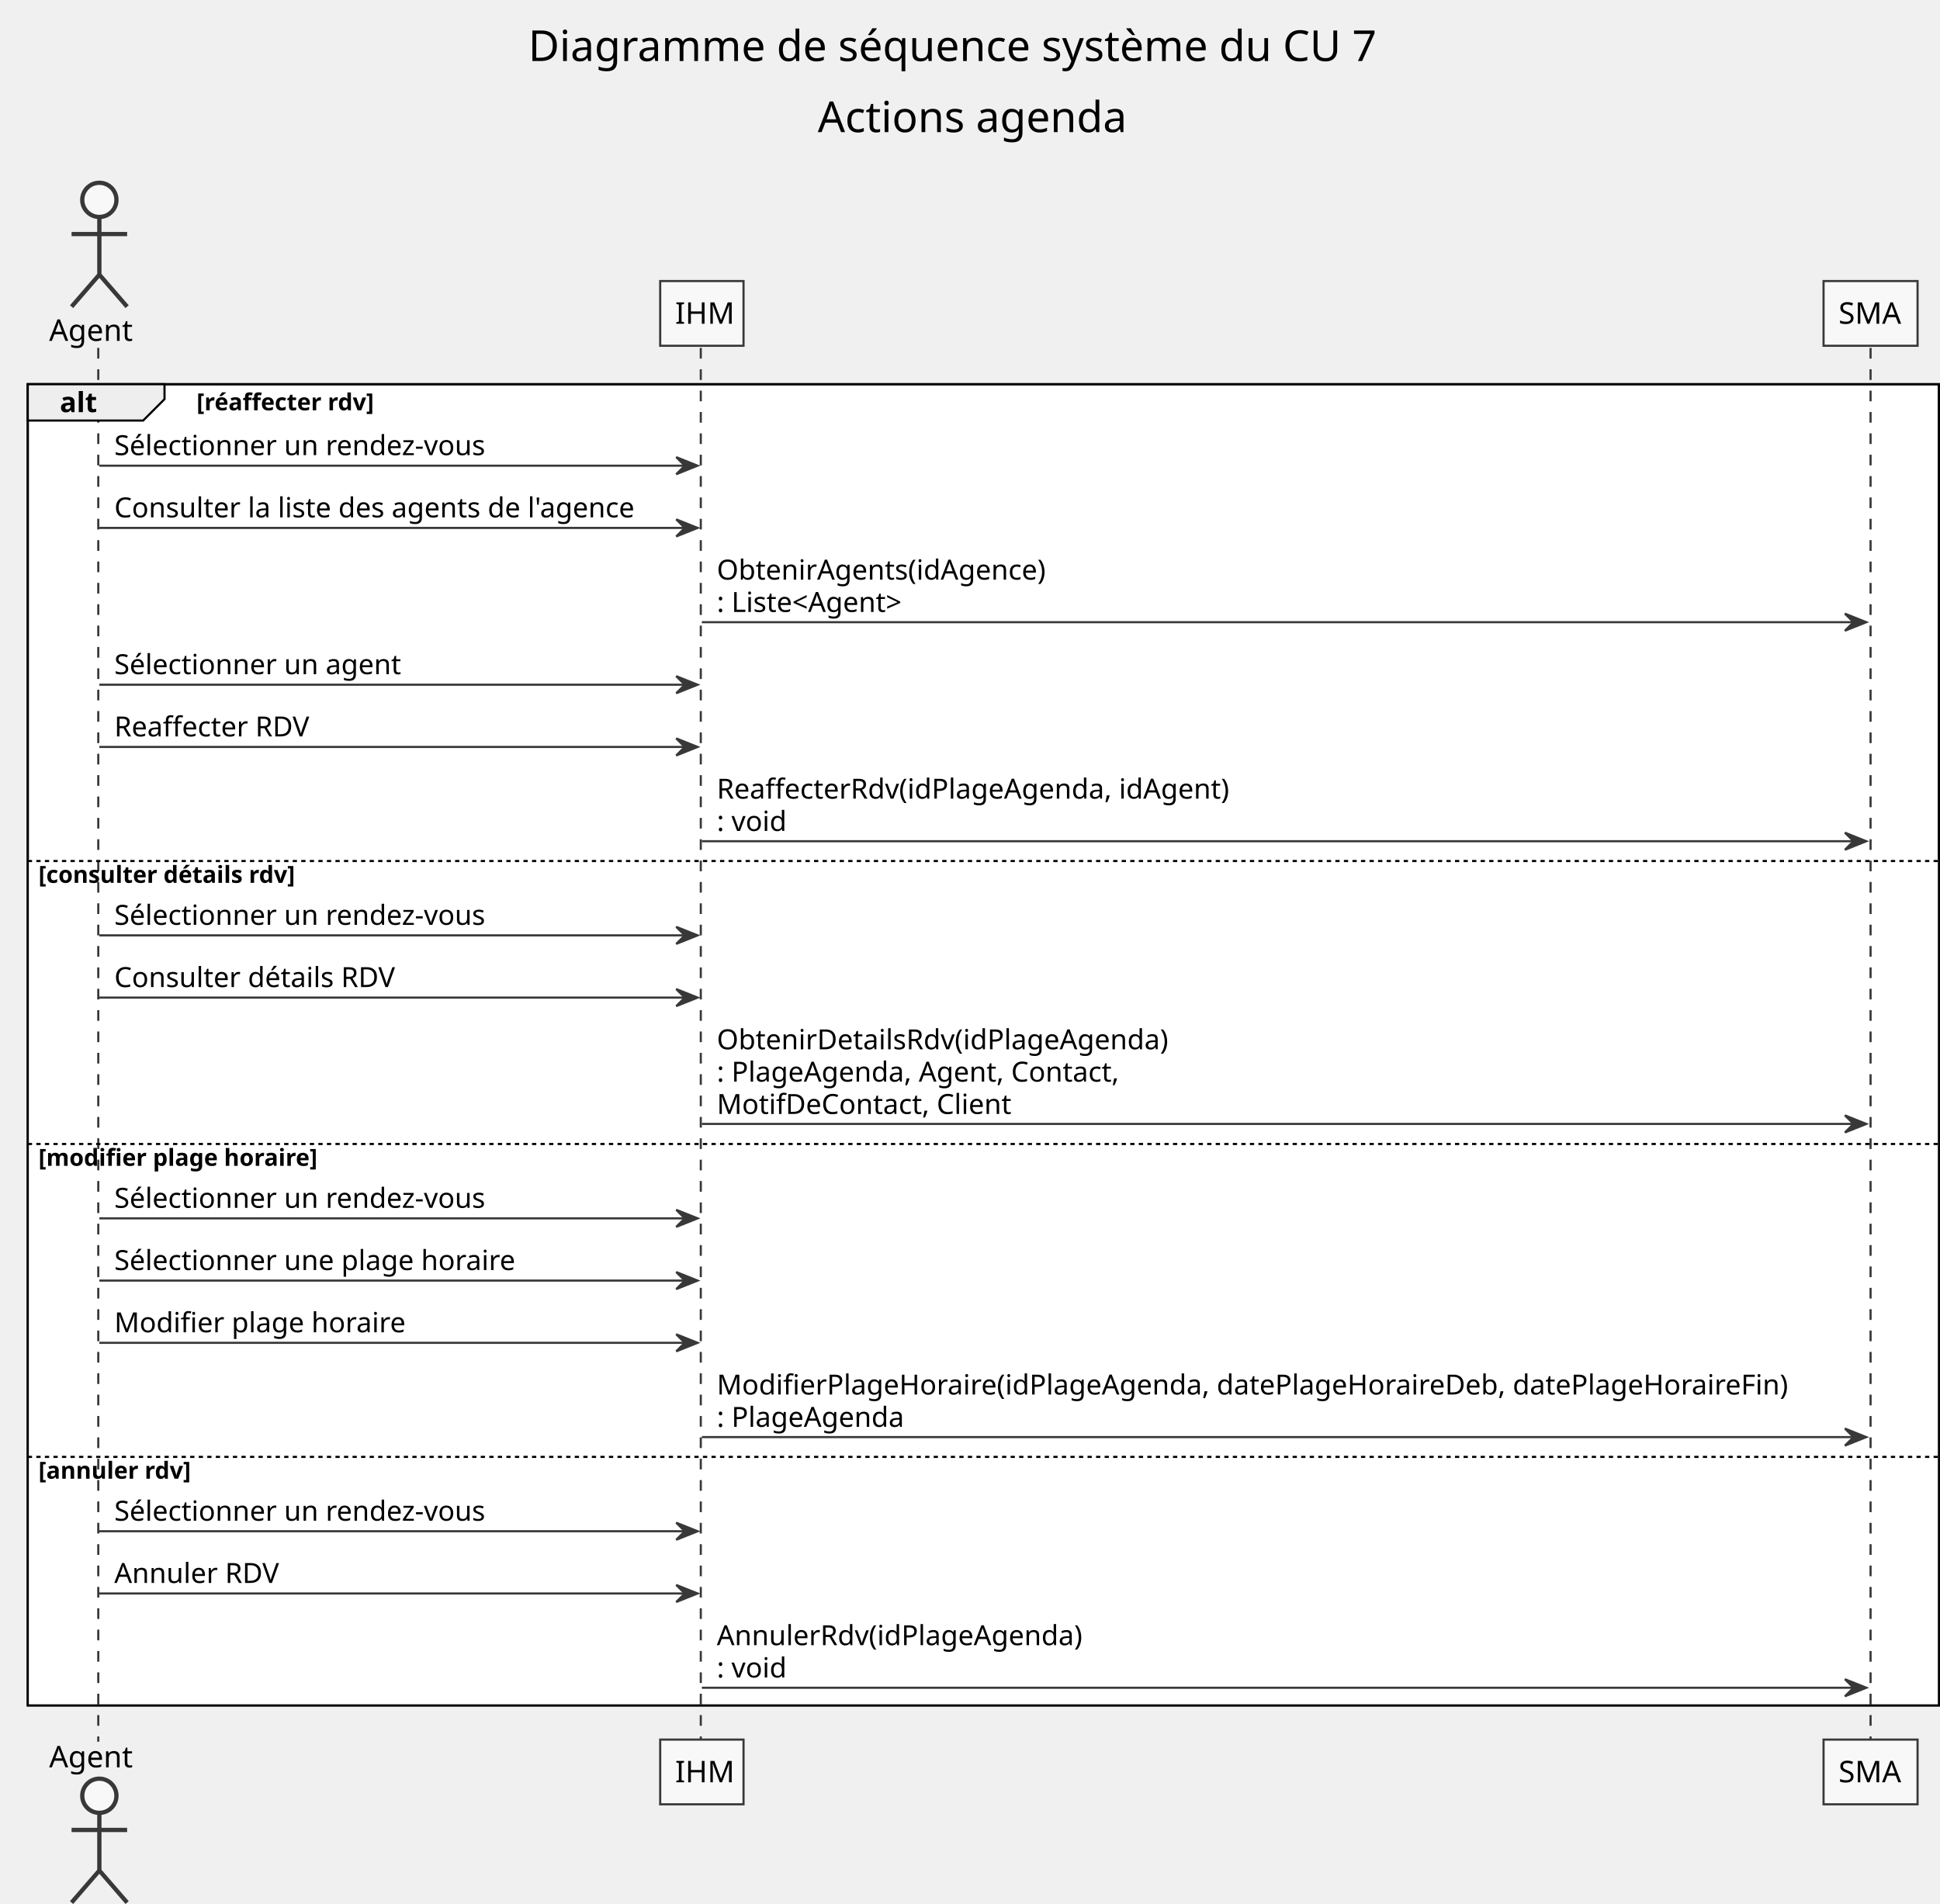
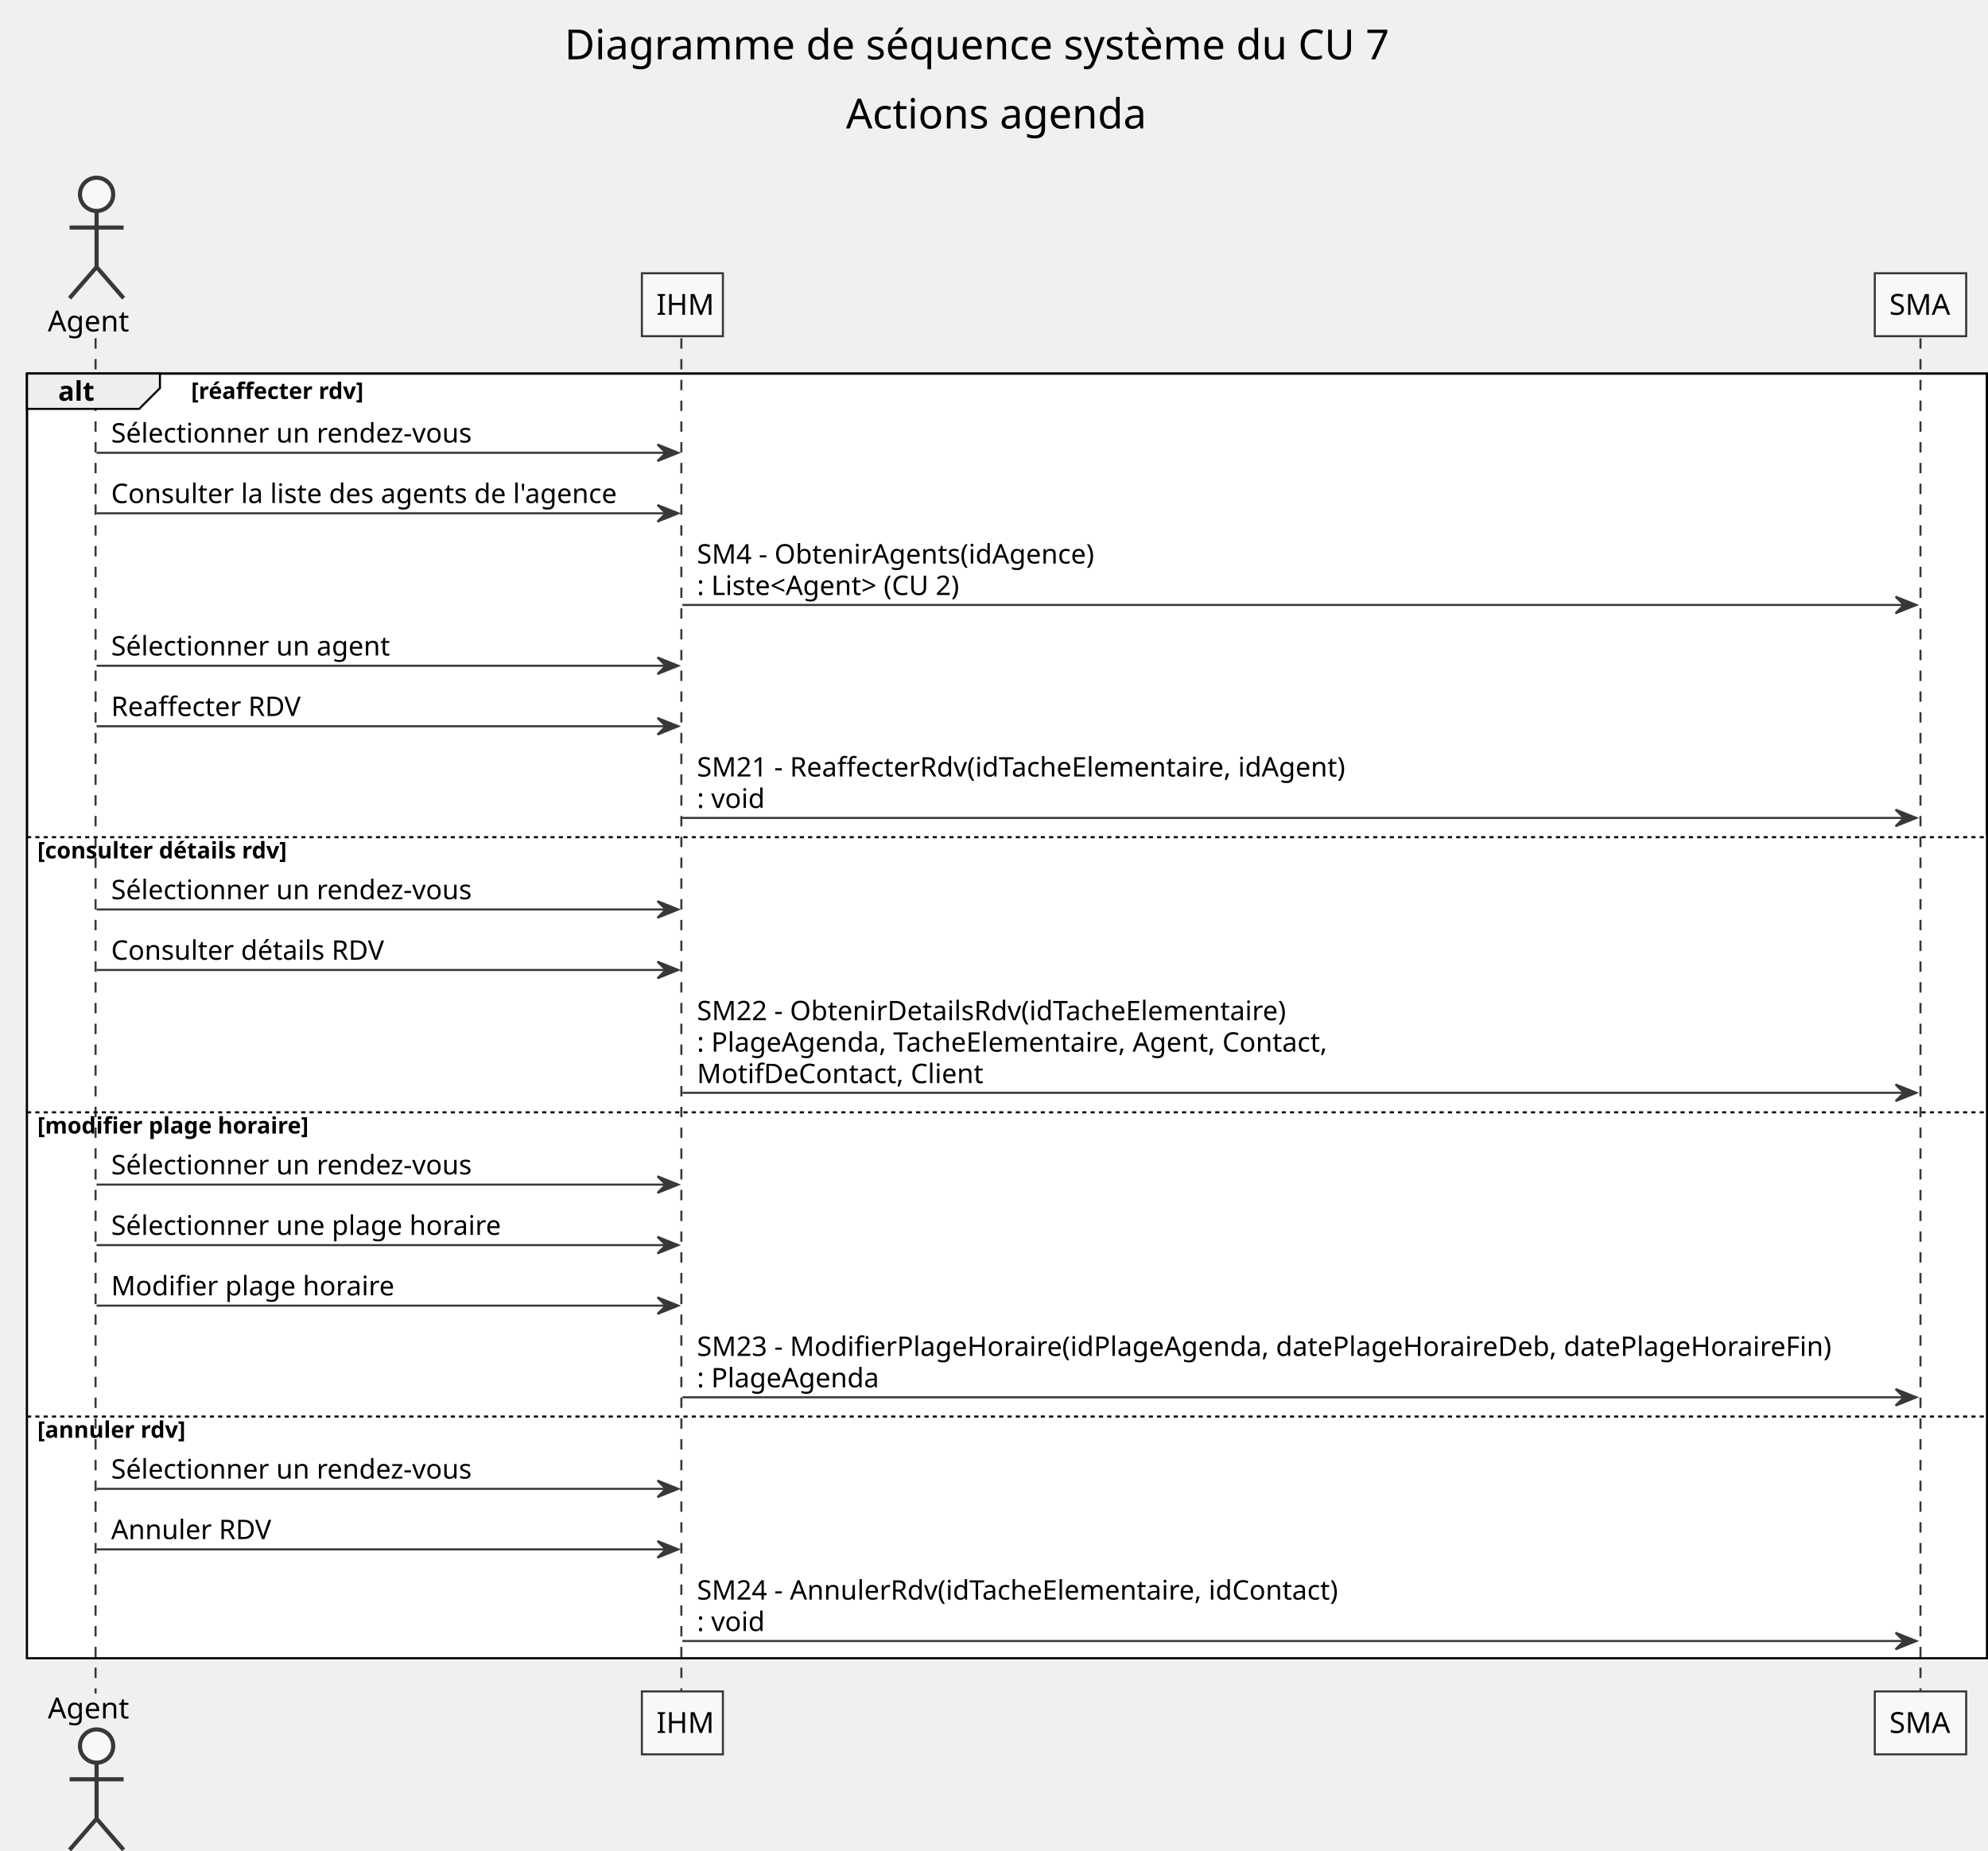
- <svg xmlns="http://www.w3.org/2000/svg" height="891px" style="width:908px;height:891px;" version="1.1" viewBox="0 0 908 891" width="908px">
+ <svg xmlns="http://www.w3.org/2000/svg" height="891px" style="width:957px;height:891px;" version="1.1" viewBox="0 0 957 891" width="957px">
  <defs />
  <g>
-     <text fill="#000000" font-family="sans-serif" font-size="20" lengthAdjust="spacingAndGlyphs" textLength="426" x="247.25" y="28.564">Diagramme de séquence système du CU 7</text>
-     <line style="stroke: none; stroke-width: 1.0;" x1="247.25" x2="673.25" y1="38.281" y2="38.281" />
-     <text fill="#000000" font-family="sans-serif" font-size="20" lengthAdjust="spacingAndGlyphs" textLength="155" x="382.75" y="61.846">Actions agenda</text>
-     <line style="stroke: none; stroke-width: 1.0;" x1="247.25" x2="673.25" y1="71.562" y2="71.562" />
-     <rect fill="#FFFFFF" height="618.469" style="stroke: #000000; stroke-width: 1.0;" width="894.5" x="13" y="179.859" />
-     <rect fill="#FFFFFF" height="132.469" style="stroke: none; stroke-width: 1.0;" width="894.5" x="13" y="402.055" />
-     <rect fill="#FFFFFF" height="146.469" style="stroke: none; stroke-width: 1.0;" width="894.5" x="13" y="534.523" />
-     <rect fill="#FFFFFF" height="117.336" style="stroke: none; stroke-width: 1.0;" width="894.5" x="13" y="680.992" />
+     <text fill="#000000" font-family="sans-serif" font-size="20" lengthAdjust="spacingAndGlyphs" textLength="426" x="271.75" y="28.564">Diagramme de séquence système du CU 7</text>
+     <line style="stroke: none; stroke-width: 1.0;" x1="271.75" x2="697.75" y1="38.281" y2="38.281" />
+     <text fill="#000000" font-family="sans-serif" font-size="20" lengthAdjust="spacingAndGlyphs" textLength="155" x="407.25" y="61.846">Actions agenda</text>
+     <line style="stroke: none; stroke-width: 1.0;" x1="271.75" x2="697.75" y1="71.562" y2="71.562" />
+     <rect fill="#FFFFFF" height="618.469" style="stroke: #000000; stroke-width: 1.0;" width="943.5" x="13" y="179.859" />
+     <rect fill="#FFFFFF" height="132.469" style="stroke: none; stroke-width: 1.0;" width="943.5" x="13" y="402.055" />
+     <rect fill="#FFFFFF" height="146.469" style="stroke: none; stroke-width: 1.0;" width="943.5" x="13" y="534.523" />
+     <rect fill="#FFFFFF" height="117.336" style="stroke: none; stroke-width: 1.0;" width="943.5" x="13" y="680.992" />
    <line style="stroke: #383838; stroke-width: 1.0; stroke-dasharray: 5.0,5.0;" x1="46" x2="46" y1="162.859" y2="815.328" />
    <line style="stroke: #383838; stroke-width: 1.0; stroke-dasharray: 5.0,5.0;" x1="328" x2="328" y1="162.859" y2="815.328" />
-     <line style="stroke: #383838; stroke-width: 1.0; stroke-dasharray: 5.0,5.0;" x1="875.5" x2="875.5" y1="162.859" y2="815.328" />
+     <line style="stroke: #383838; stroke-width: 1.0; stroke-dasharray: 5.0,5.0;" x1="924.5" x2="924.5" y1="162.859" y2="815.328" />
    <text fill="#000000" font-family="sans-serif" font-size="14" lengthAdjust="spacingAndGlyphs" textLength="41" x="23" y="159.558">Agent</text>
    <ellipse cx="46.5" cy="93.562" fill="#F8F8F8" rx="8" ry="8" style="stroke: #383838; stroke-width: 2.0;" />
    <path d="M46.5,101.562 L46.5,128.562 M33.5,109.562 L59.5,109.562 M46.5,128.562 L33.5,143.562 M46.5,128.562 L59.5,143.562 " fill="#F8F8F8" style="stroke: #383838; stroke-width: 2.0;" />
    <text fill="#000000" font-family="sans-serif" font-size="14" lengthAdjust="spacingAndGlyphs" textLength="41" x="23" y="827.323">Agent</text>
    <ellipse cx="46.5" cy="840.625" fill="#F8F8F8" rx="8" ry="8" style="stroke: #383838; stroke-width: 2.0;" />
    <path d="M46.5,848.625 L46.5,875.625 M33.5,856.625 L59.5,856.625 M46.5,875.625 L33.5,890.625 M46.5,875.625 L59.5,890.625 " fill="#F8F8F8" style="stroke: #383838; stroke-width: 2.0;" />
    <rect fill="#F8F8F8" height="30.297" style="stroke: #383838; stroke-width: 1.0;" width="39" x="309" y="131.562" />
    <text fill="#000000" font-family="sans-serif" font-size="14" lengthAdjust="spacingAndGlyphs" textLength="25" x="316" y="151.558">IHM</text>
    <rect fill="#F8F8F8" height="30.297" style="stroke: #383838; stroke-width: 1.0;" width="39" x="309" y="814.328" />
    <text fill="#000000" font-family="sans-serif" font-size="14" lengthAdjust="spacingAndGlyphs" textLength="25" x="316" y="834.323">IHM</text>
-     <rect fill="#F8F8F8" height="30.297" style="stroke: #383838; stroke-width: 1.0;" width="44" x="853.5" y="131.562" />
-     <text fill="#000000" font-family="sans-serif" font-size="14" lengthAdjust="spacingAndGlyphs" textLength="30" x="860.5" y="151.558">SMA</text>
-     <rect fill="#F8F8F8" height="30.297" style="stroke: #383838; stroke-width: 1.0;" width="44" x="853.5" y="814.328" />
-     <text fill="#000000" font-family="sans-serif" font-size="14" lengthAdjust="spacingAndGlyphs" textLength="30" x="860.5" y="834.323">SMA</text>
-     <rect fill="none" height="618.469" style="stroke: #000000; stroke-width: 1.0;" width="894.5" x="13" y="179.859" />
+     <rect fill="#F8F8F8" height="30.297" style="stroke: #383838; stroke-width: 1.0;" width="44" x="902.5" y="131.562" />
+     <text fill="#000000" font-family="sans-serif" font-size="14" lengthAdjust="spacingAndGlyphs" textLength="30" x="909.5" y="151.558">SMA</text>
+     <rect fill="#F8F8F8" height="30.297" style="stroke: #383838; stroke-width: 1.0;" width="44" x="902.5" y="814.328" />
+     <text fill="#000000" font-family="sans-serif" font-size="14" lengthAdjust="spacingAndGlyphs" textLength="30" x="909.5" y="834.323">SMA</text>
+     <rect fill="none" height="618.469" style="stroke: #000000; stroke-width: 1.0;" width="943.5" x="13" y="179.859" />
    <polygon fill="#EEEEEE" points="13,179.859,77,179.859,77,186.859,67,196.859,13,196.859,13,179.859" style="stroke: #000000; stroke-width: 1.0;" />
    <text fill="#000000" font-family="sans-serif" font-size="13" font-weight="bold" lengthAdjust="spacingAndGlyphs" textLength="19" x="28" y="192.926">alt</text>
    <text fill="#000000" font-family="sans-serif" font-size="11" font-weight="bold" lengthAdjust="spacingAndGlyphs" textLength="98" x="92" y="192.07">[réaffecter rdv]</text>
    <polygon fill="#383838" points="316.5,213.992,326.5,217.992,316.5,221.992,320.5,217.992" style="stroke: #383838; stroke-width: 1.0;" />
    <line style="stroke: #383838; stroke-width: 1.0;" x1="46.5" x2="322.5" y1="217.992" y2="217.992" />
    <text fill="#000000" font-family="sans-serif" font-size="13" lengthAdjust="spacingAndGlyphs" textLength="183" x="53.5" y="213.059">Sélectionner un rendez-vous</text>
    <polygon fill="#383838" points="316.5,243.125,326.5,247.125,316.5,251.125,320.5,247.125" style="stroke: #383838; stroke-width: 1.0;" />
    <line style="stroke: #383838; stroke-width: 1.0;" x1="46.5" x2="322.5" y1="247.125" y2="247.125" />
    <text fill="#000000" font-family="sans-serif" font-size="13" lengthAdjust="spacingAndGlyphs" textLength="258" x="53.5" y="242.192">Consulter la liste des agents de l'agence</text>
-     <polygon fill="#383838" points="863.5,287.258,873.5,291.258,863.5,295.258,867.5,291.258" style="stroke: #383838; stroke-width: 1.0;" />
-     <line style="stroke: #383838; stroke-width: 1.0;" x1="328.5" x2="869.5" y1="291.258" y2="291.258" />
-     <text fill="#000000" font-family="sans-serif" font-size="13" lengthAdjust="spacingAndGlyphs" textLength="161" x="335.5" y="271.325">ObtenirAgents(idAgence)</text>
-     <text fill="#000000" font-family="sans-serif" font-size="13" lengthAdjust="spacingAndGlyphs" textLength="98" x="335.5" y="286.457">: Liste&lt;Agent&gt;</text>
+     <polygon fill="#383838" points="912.5,287.258,922.5,291.258,912.5,295.258,916.5,291.258" style="stroke: #383838; stroke-width: 1.0;" />
+     <line style="stroke: #383838; stroke-width: 1.0;" x1="328.5" x2="918.5" y1="291.258" y2="291.258" />
+     <text fill="#000000" font-family="sans-serif" font-size="13" lengthAdjust="spacingAndGlyphs" textLength="202" x="335.5" y="271.325">SM4 - ObtenirAgents(idAgence)</text>
+     <text fill="#000000" font-family="sans-serif" font-size="13" lengthAdjust="spacingAndGlyphs" textLength="143" x="335.5" y="286.457">: Liste&lt;Agent&gt; (CU 2)</text>
    <polygon fill="#383838" points="316.5,316.523,326.5,320.523,316.5,324.523,320.5,320.523" style="stroke: #383838; stroke-width: 1.0;" />
    <line style="stroke: #383838; stroke-width: 1.0;" x1="46.5" x2="322.5" y1="320.523" y2="320.523" />
    <text fill="#000000" font-family="sans-serif" font-size="13" lengthAdjust="spacingAndGlyphs" textLength="141" x="53.5" y="315.59">Sélectionner un agent</text>
    <polygon fill="#383838" points="316.5,345.656,326.5,349.656,316.5,353.656,320.5,349.656" style="stroke: #383838; stroke-width: 1.0;" />
    <line style="stroke: #383838; stroke-width: 1.0;" x1="46.5" x2="322.5" y1="349.656" y2="349.656" />
    <text fill="#000000" font-family="sans-serif" font-size="13" lengthAdjust="spacingAndGlyphs" textLength="96" x="53.5" y="344.723">Reaffecter RDV</text>
-     <polygon fill="#383838" points="863.5,389.789,873.5,393.789,863.5,397.789,867.5,393.789" style="stroke: #383838; stroke-width: 1.0;" />
-     <line style="stroke: #383838; stroke-width: 1.0;" x1="328.5" x2="869.5" y1="393.789" y2="393.789" />
-     <text fill="#000000" font-family="sans-serif" font-size="13" lengthAdjust="spacingAndGlyphs" textLength="250" x="335.5" y="373.856">ReaffecterRdv(idPlageAgenda, idAgent)</text>
+     <polygon fill="#383838" points="912.5,389.789,922.5,393.789,912.5,397.789,916.5,393.789" style="stroke: #383838; stroke-width: 1.0;" />
+     <line style="stroke: #383838; stroke-width: 1.0;" x1="328.5" x2="918.5" y1="393.789" y2="393.789" />
+     <text fill="#000000" font-family="sans-serif" font-size="13" lengthAdjust="spacingAndGlyphs" textLength="330" x="335.5" y="373.856">SM21 - ReaffecterRdv(idTacheElementaire, idAgent)</text>
    <text fill="#000000" font-family="sans-serif" font-size="13" lengthAdjust="spacingAndGlyphs" textLength="34" x="335.5" y="388.989">: void</text>
-     <line style="stroke: #000000; stroke-width: 1.0; stroke-dasharray: 2.0,2.0;" x1="13" x2="907.5" y1="403.055" y2="403.055" />
+     <line style="stroke: #000000; stroke-width: 1.0; stroke-dasharray: 2.0,2.0;" x1="13" x2="956.5" y1="403.055" y2="403.055" />
    <text fill="#000000" font-family="sans-serif" font-size="11" font-weight="bold" lengthAdjust="spacingAndGlyphs" textLength="142" x="18" y="413.265">[consulter détails rdv]</text>
    <polygon fill="#383838" points="316.5,433.859,326.5,437.859,316.5,441.859,320.5,437.859" style="stroke: #383838; stroke-width: 1.0;" />
    <line style="stroke: #383838; stroke-width: 1.0;" x1="46.5" x2="322.5" y1="437.859" y2="437.859" />
    <text fill="#000000" font-family="sans-serif" font-size="13" lengthAdjust="spacingAndGlyphs" textLength="183" x="53.5" y="432.926">Sélectionner un rendez-vous</text>
    <polygon fill="#383838" points="316.5,462.992,326.5,466.992,316.5,470.992,320.5,466.992" style="stroke: #383838; stroke-width: 1.0;" />
    <line style="stroke: #383838; stroke-width: 1.0;" x1="46.5" x2="322.5" y1="466.992" y2="466.992" />
    <text fill="#000000" font-family="sans-serif" font-size="13" lengthAdjust="spacingAndGlyphs" textLength="138" x="53.5" y="462.059">Consulter détails RDV</text>
-     <polygon fill="#383838" points="863.5,522.125,873.5,526.125,863.5,530.125,867.5,526.125" style="stroke: #383838; stroke-width: 1.0;" />
-     <line style="stroke: #383838; stroke-width: 1.0;" x1="328.5" x2="869.5" y1="526.125" y2="526.125" />
-     <text fill="#000000" font-family="sans-serif" font-size="13" lengthAdjust="spacingAndGlyphs" textLength="219" x="335.5" y="491.192">ObtenirDetailsRdv(idPlageAgenda)</text>
-     <text fill="#000000" font-family="sans-serif" font-size="13" lengthAdjust="spacingAndGlyphs" textLength="200" x="335.5" y="506.325">: PlageAgenda, Agent, Contact,</text>
+     <polygon fill="#383838" points="912.5,522.125,922.5,526.125,912.5,530.125,916.5,526.125" style="stroke: #383838; stroke-width: 1.0;" />
+     <line style="stroke: #383838; stroke-width: 1.0;" x1="328.5" x2="918.5" y1="526.125" y2="526.125" />
+     <text fill="#000000" font-family="sans-serif" font-size="13" lengthAdjust="spacingAndGlyphs" textLength="299" x="335.5" y="491.192">SM22 - ObtenirDetailsRdv(idTacheElementaire)</text>
+     <text fill="#000000" font-family="sans-serif" font-size="13" lengthAdjust="spacingAndGlyphs" textLength="323" x="335.5" y="506.325">: PlageAgenda, TacheElementaire, Agent, Contact,</text>
    <text fill="#000000" font-family="sans-serif" font-size="13" lengthAdjust="spacingAndGlyphs" textLength="143" x="335.5" y="521.457">MotifDeContact, Client</text>
-     <line style="stroke: #000000; stroke-width: 1.0; stroke-dasharray: 2.0,2.0;" x1="13" x2="907.5" y1="535.523" y2="535.523" />
+     <line style="stroke: #000000; stroke-width: 1.0; stroke-dasharray: 2.0,2.0;" x1="13" x2="956.5" y1="535.523" y2="535.523" />
    <text fill="#000000" font-family="sans-serif" font-size="11" font-weight="bold" lengthAdjust="spacingAndGlyphs" textLength="153" x="18" y="545.734">[modifier plage horaire]</text>
    <polygon fill="#383838" points="316.5,566.328,326.5,570.328,316.5,574.328,320.5,570.328" style="stroke: #383838; stroke-width: 1.0;" />
    <line style="stroke: #383838; stroke-width: 1.0;" x1="46.5" x2="322.5" y1="570.328" y2="570.328" />
    <text fill="#000000" font-family="sans-serif" font-size="13" lengthAdjust="spacingAndGlyphs" textLength="183" x="53.5" y="565.395">Sélectionner un rendez-vous</text>
    <polygon fill="#383838" points="316.5,595.461,326.5,599.461,316.5,603.461,320.5,599.461" style="stroke: #383838; stroke-width: 1.0;" />
    <line style="stroke: #383838; stroke-width: 1.0;" x1="46.5" x2="322.5" y1="599.461" y2="599.461" />
    <text fill="#000000" font-family="sans-serif" font-size="13" lengthAdjust="spacingAndGlyphs" textLength="196" x="53.5" y="594.528">Sélectionner une plage horaire</text>
    <polygon fill="#383838" points="316.5,624.594,326.5,628.594,316.5,632.594,320.5,628.594" style="stroke: #383838; stroke-width: 1.0;" />
    <line style="stroke: #383838; stroke-width: 1.0;" x1="46.5" x2="322.5" y1="628.594" y2="628.594" />
    <text fill="#000000" font-family="sans-serif" font-size="13" lengthAdjust="spacingAndGlyphs" textLength="138" x="53.5" y="623.661">Modifier plage horaire</text>
-     <polygon fill="#383838" points="863.5,668.727,873.5,672.727,863.5,676.727,867.5,672.727" style="stroke: #383838; stroke-width: 1.0;" />
-     <line style="stroke: #383838; stroke-width: 1.0;" x1="328.5" x2="869.5" y1="672.727" y2="672.727" />
-     <text fill="#000000" font-family="sans-serif" font-size="13" lengthAdjust="spacingAndGlyphs" textLength="519" x="335.5" y="652.793">ModifierPlageHoraire(idPlageAgenda, datePlageHoraireDeb, datePlageHoraireFin)</text>
+     <polygon fill="#383838" points="912.5,668.727,922.5,672.727,912.5,676.727,916.5,672.727" style="stroke: #383838; stroke-width: 1.0;" />
+     <line style="stroke: #383838; stroke-width: 1.0;" x1="328.5" x2="918.5" y1="672.727" y2="672.727" />
+     <text fill="#000000" font-family="sans-serif" font-size="13" lengthAdjust="spacingAndGlyphs" textLength="568" x="335.5" y="652.793">SM23 - ModifierPlageHoraire(idPlageAgenda, datePlageHoraireDeb, datePlageHoraireFin)</text>
    <text fill="#000000" font-family="sans-serif" font-size="13" lengthAdjust="spacingAndGlyphs" textLength="92" x="335.5" y="667.926">: PlageAgenda</text>
-     <line style="stroke: #000000; stroke-width: 1.0; stroke-dasharray: 2.0,2.0;" x1="13" x2="907.5" y1="681.992" y2="681.992" />
+     <line style="stroke: #000000; stroke-width: 1.0; stroke-dasharray: 2.0,2.0;" x1="13" x2="956.5" y1="681.992" y2="681.992" />
    <text fill="#000000" font-family="sans-serif" font-size="11" font-weight="bold" lengthAdjust="spacingAndGlyphs" textLength="83" x="18" y="692.203">[annuler rdv]</text>
    <polygon fill="#383838" points="316.5,712.797,326.5,716.797,316.5,720.797,320.5,716.797" style="stroke: #383838; stroke-width: 1.0;" />
    <line style="stroke: #383838; stroke-width: 1.0;" x1="46.5" x2="322.5" y1="716.797" y2="716.797" />
    <text fill="#000000" font-family="sans-serif" font-size="13" lengthAdjust="spacingAndGlyphs" textLength="183" x="53.5" y="711.864">Sélectionner un rendez-vous</text>
    <polygon fill="#383838" points="316.5,741.93,326.5,745.93,316.5,749.93,320.5,745.93" style="stroke: #383838; stroke-width: 1.0;" />
    <line style="stroke: #383838; stroke-width: 1.0;" x1="46.5" x2="322.5" y1="745.93" y2="745.93" />
    <text fill="#000000" font-family="sans-serif" font-size="13" lengthAdjust="spacingAndGlyphs" textLength="80" x="53.5" y="740.997">Annuler RDV</text>
-     <polygon fill="#383838" points="863.5,786.062,873.5,790.062,863.5,794.062,867.5,790.062" style="stroke: #383838; stroke-width: 1.0;" />
-     <line style="stroke: #383838; stroke-width: 1.0;" x1="328.5" x2="869.5" y1="790.062" y2="790.062" />
-     <text fill="#000000" font-family="sans-serif" font-size="13" lengthAdjust="spacingAndGlyphs" textLength="177" x="335.5" y="770.129">AnnulerRdv(idPlageAgenda)</text>
+     <polygon fill="#383838" points="912.5,786.062,922.5,790.062,912.5,794.062,916.5,790.062" style="stroke: #383838; stroke-width: 1.0;" />
+     <line style="stroke: #383838; stroke-width: 1.0;" x1="328.5" x2="918.5" y1="790.062" y2="790.062" />
+     <text fill="#000000" font-family="sans-serif" font-size="13" lengthAdjust="spacingAndGlyphs" textLength="326" x="335.5" y="770.129">SM24 - AnnulerRdv(idTacheElementaire, idContact)</text>
    <text fill="#000000" font-family="sans-serif" font-size="13" lengthAdjust="spacingAndGlyphs" textLength="34" x="335.5" y="785.262">: void</text>
  </g>
</svg>
